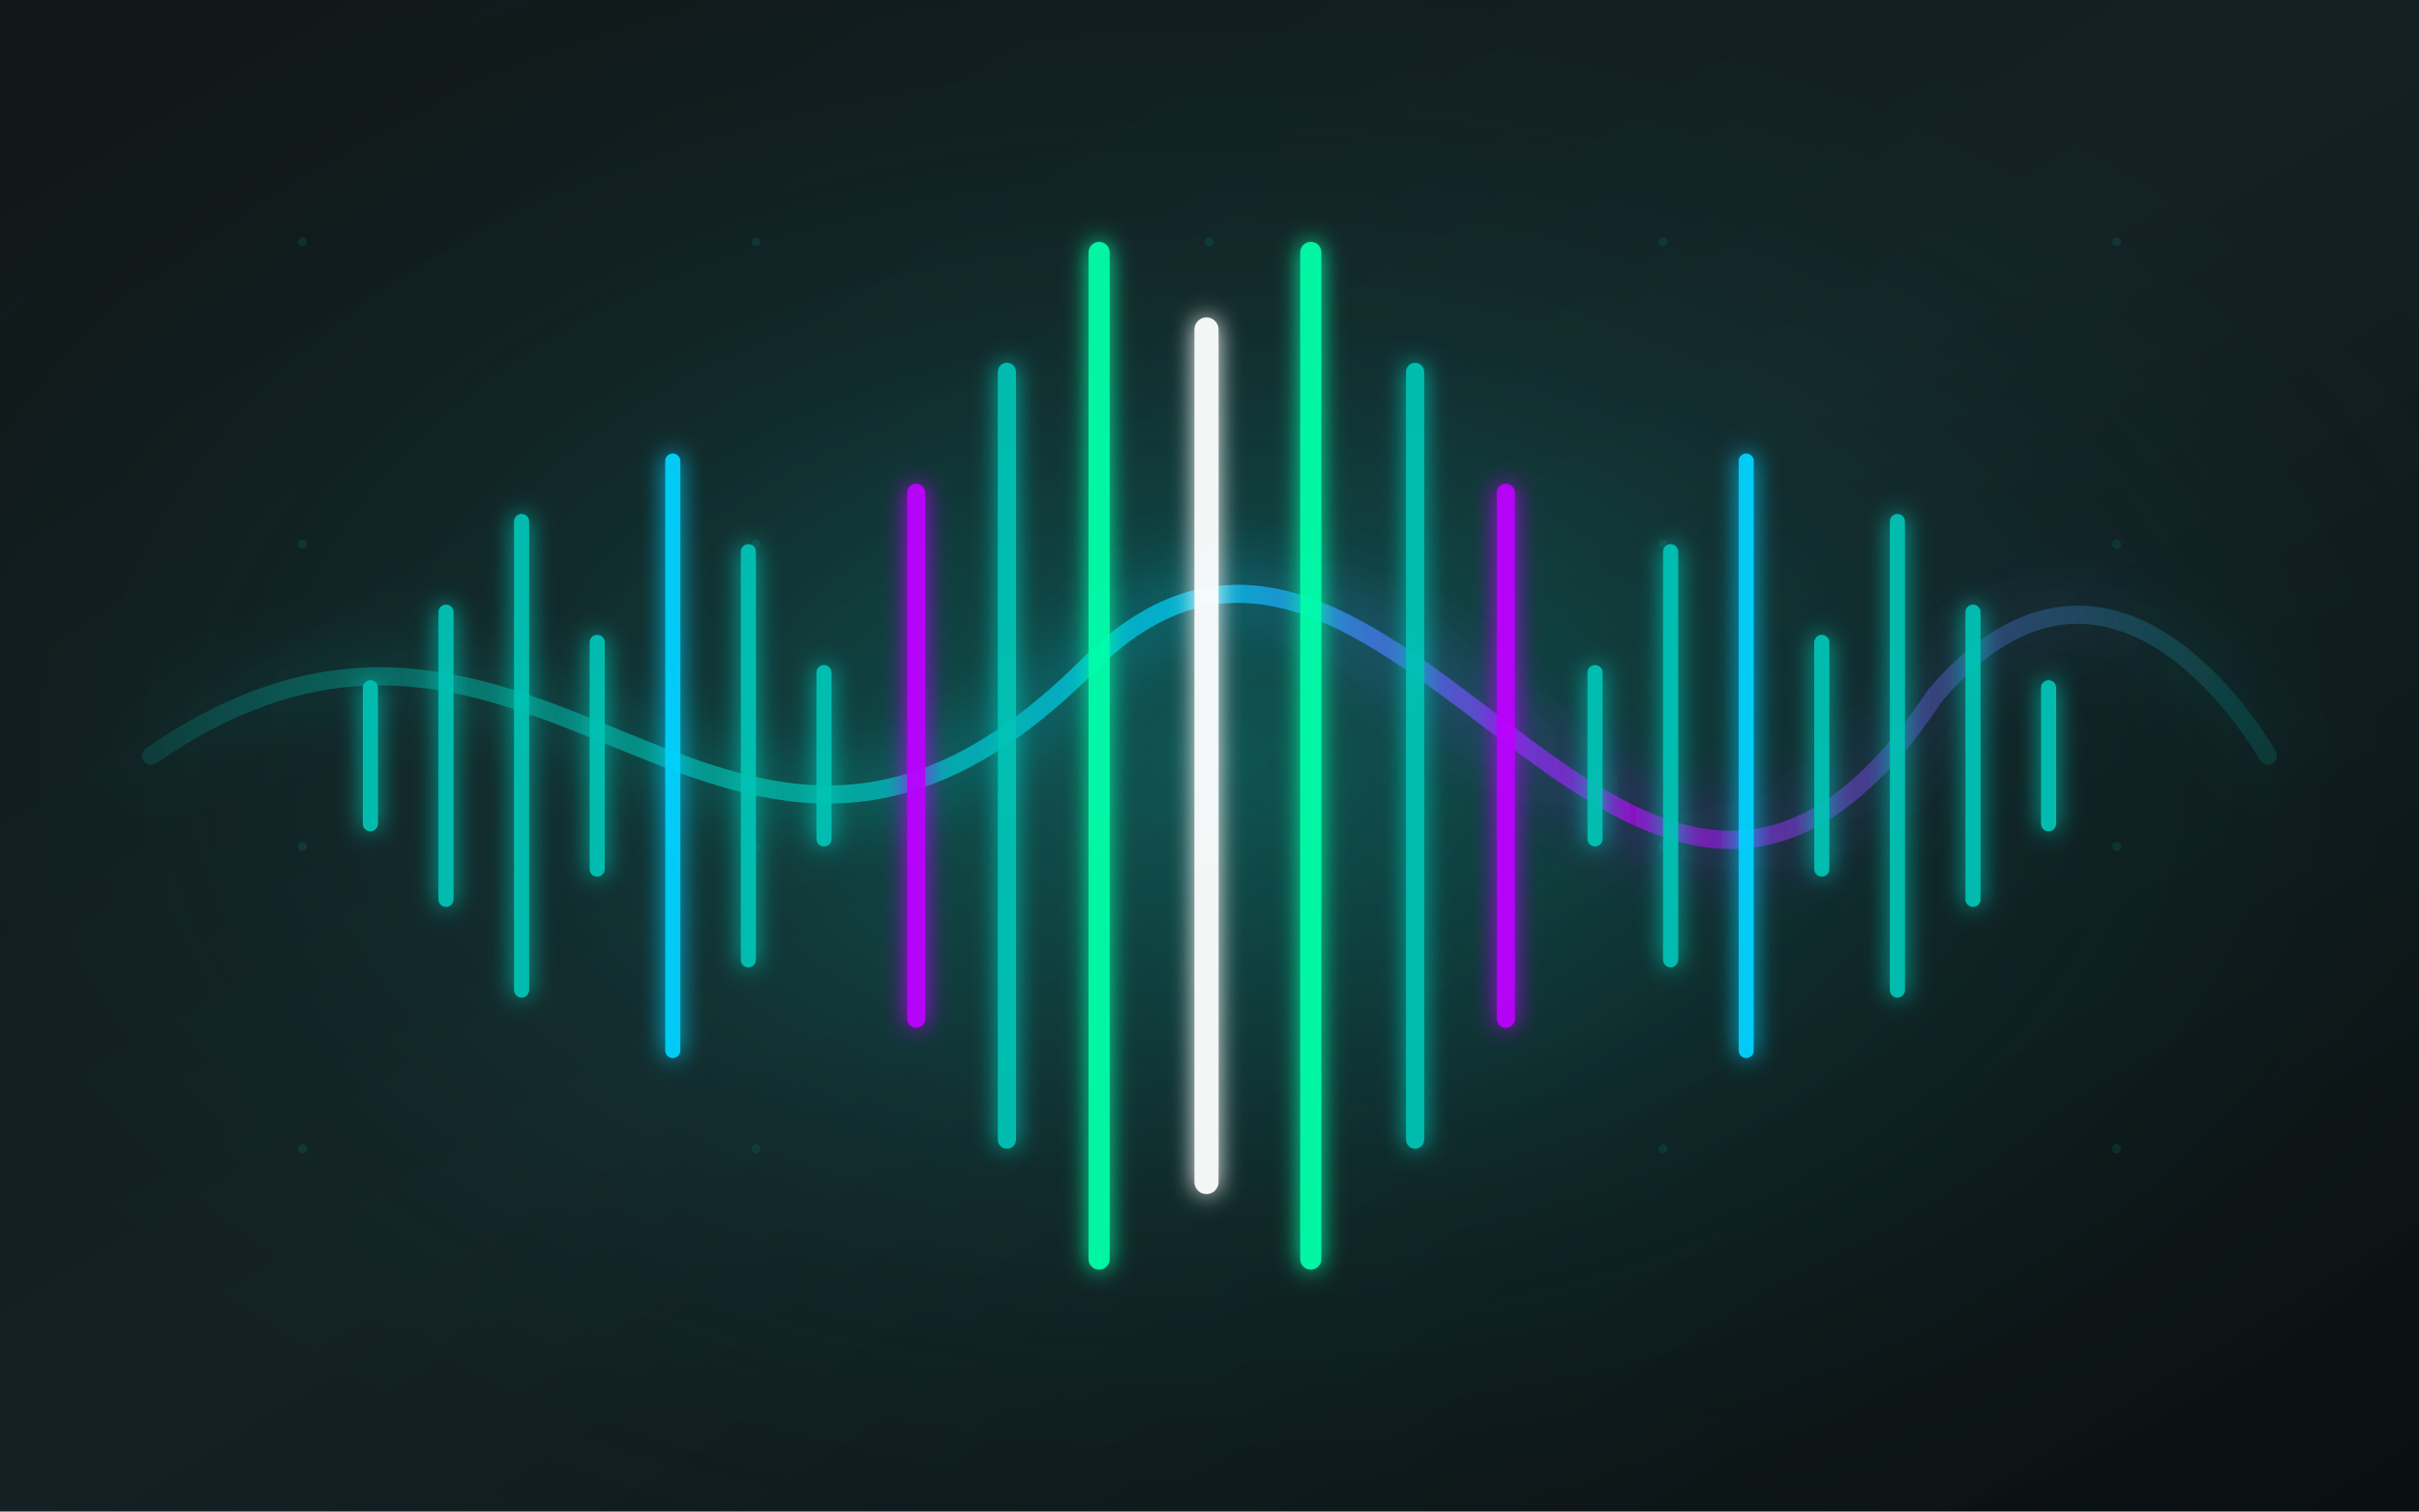
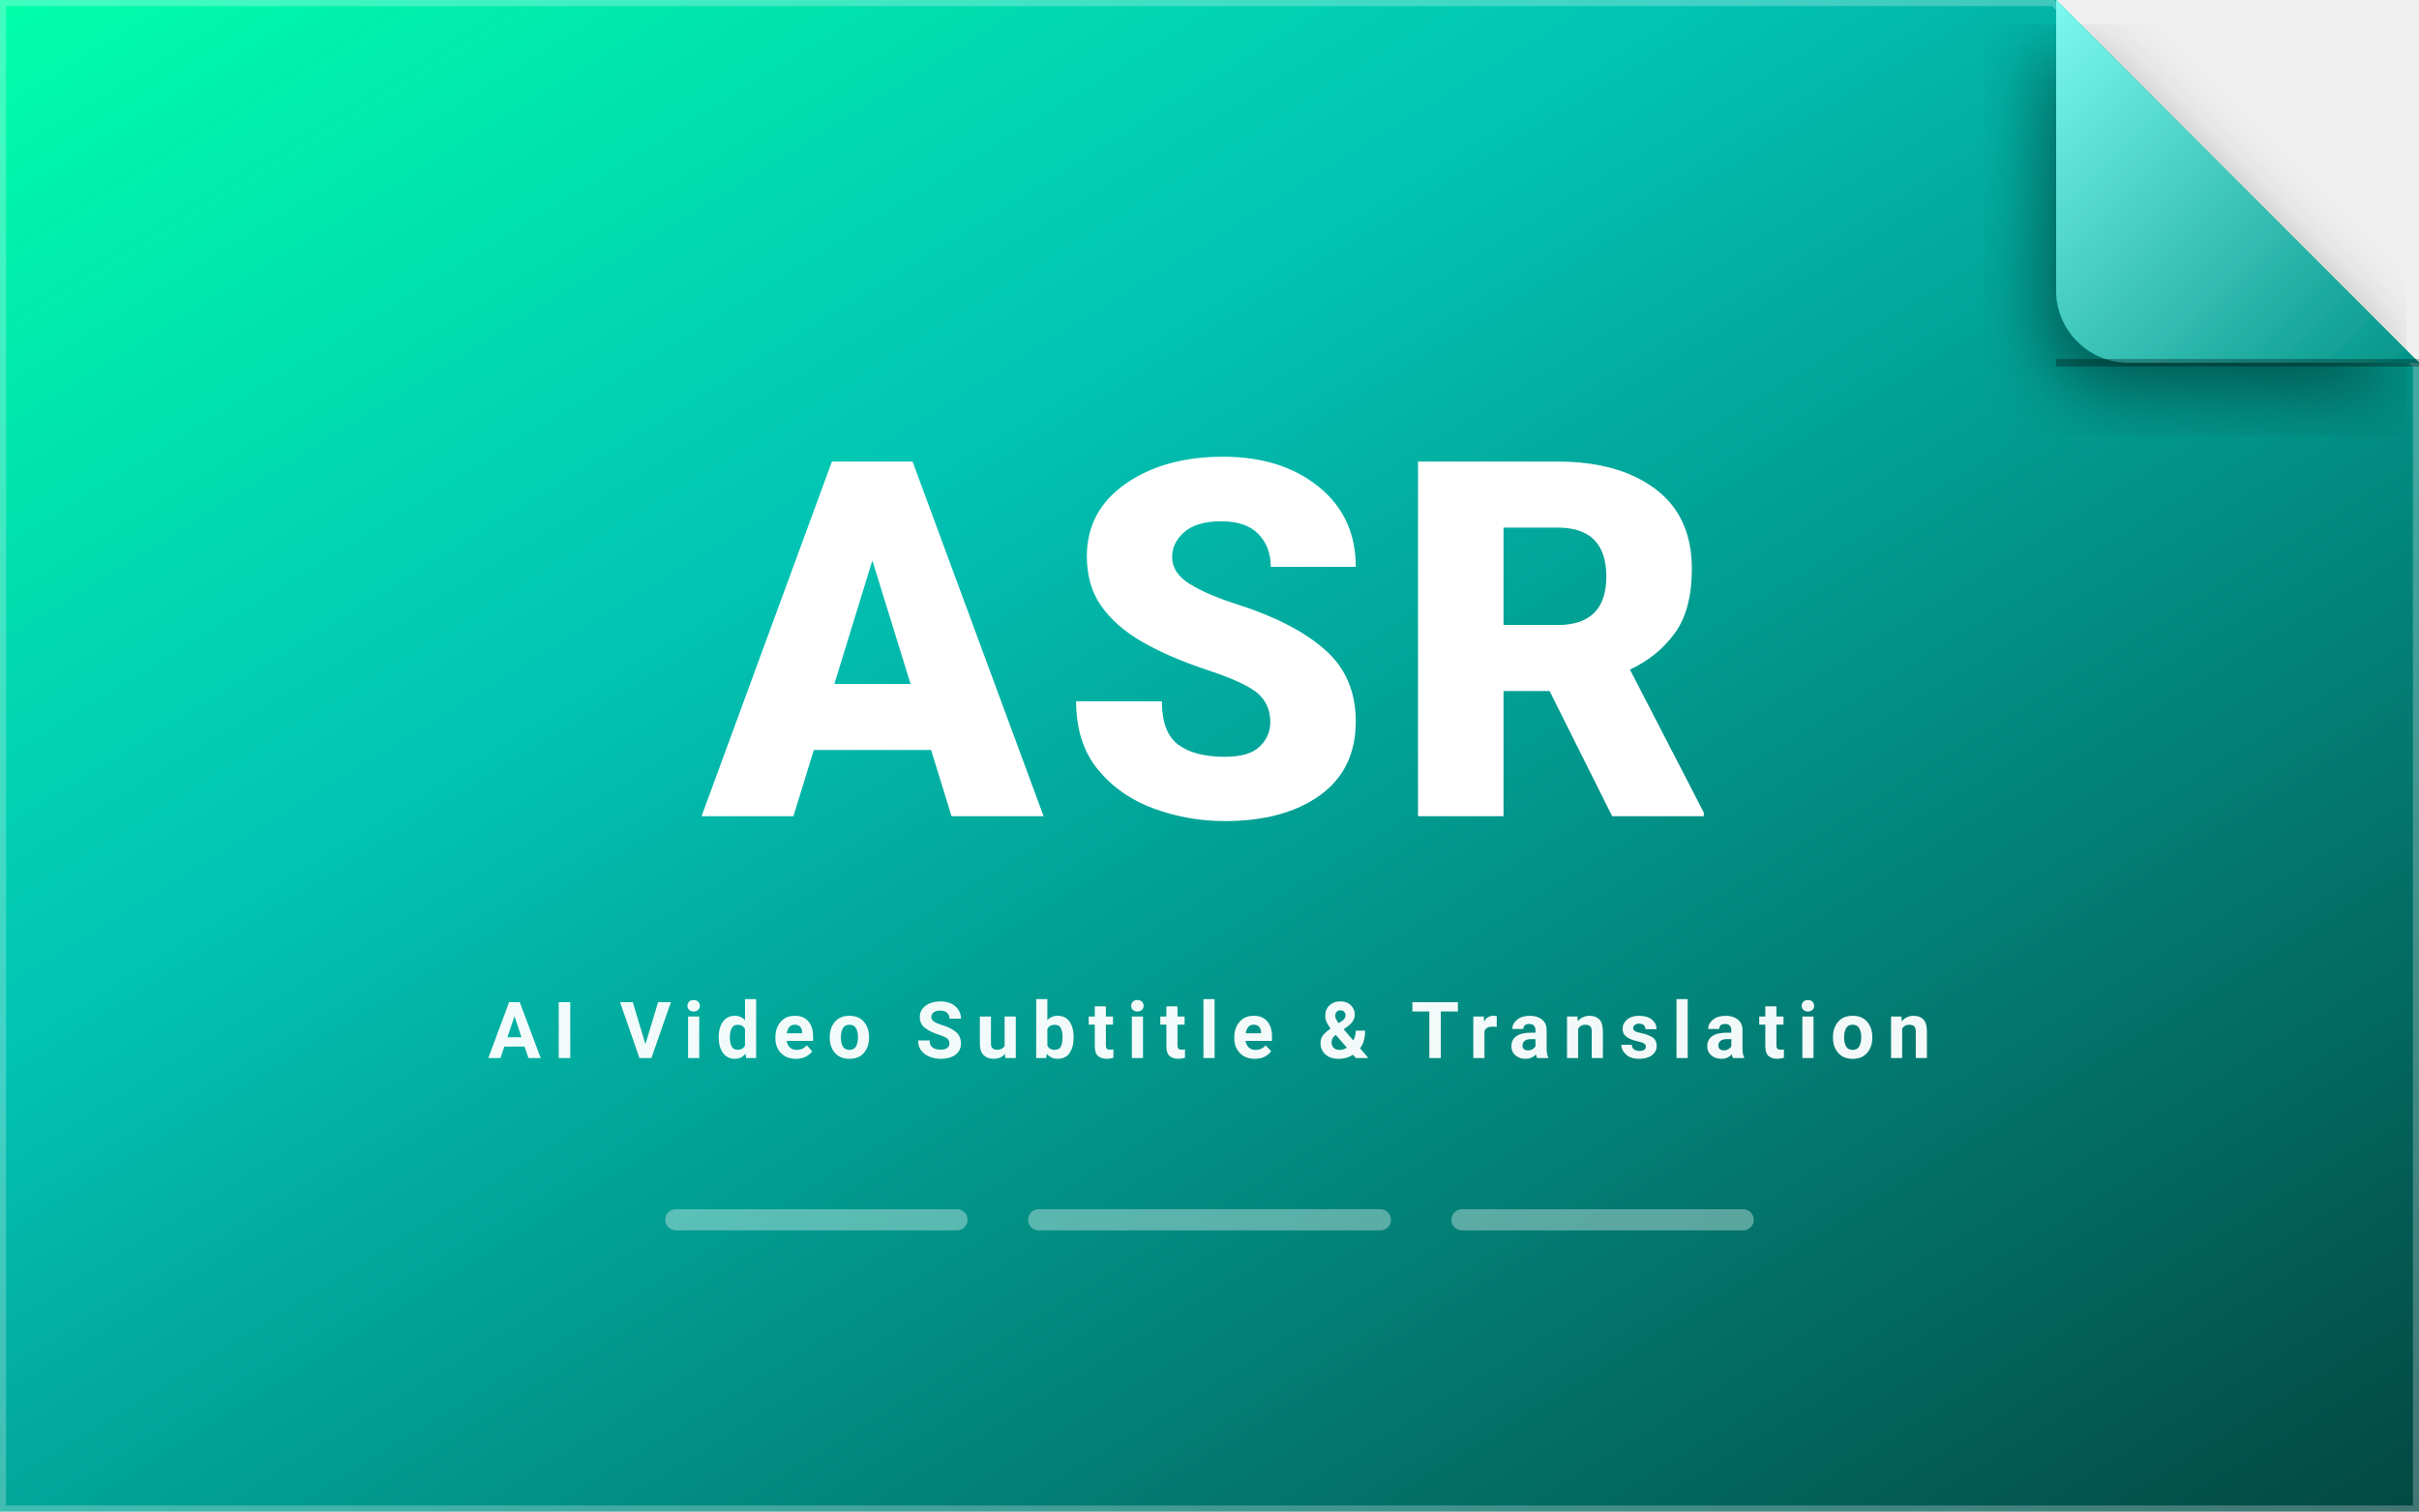
<svg xmlns="http://www.w3.org/2000/svg" viewBox="0 0 800 500" width="100%" height="100%">
  <defs>
-     <linearGradient id="bgGrad" x1="0%" y1="0%" x2="100%" y2="100%">
-       <stop offset="0%" stop-color="#101718" />
-       <stop offset="50%" stop-color="#142124" />
-       <stop offset="100%" stop-color="#0a0f10" />
+     <linearGradient id="fullAsrCyanSheet" x1="0%" y1="0%" x2="100%" y2="100%">
+       <stop offset="0%" stop-color="#00ffa9" />
+       <stop offset="35%" stop-color="#02c3b4" />
+       <stop offset="100%" stop-color="#034742" />
    </linearGradient>
-     <radialGradient id="centerGlow" cx="50%" cy="50%" r="65%">
-       <stop offset="0%" stop-color="#02c3b4" stop-opacity="0.32" />
-       <stop offset="45%" stop-color="#02c3b4" stop-opacity="0.08" />
-       <stop offset="100%" stop-color="#000000" stop-opacity="0" />
-     </radialGradient>
-     <linearGradient id="streamGrad" x1="0%" y1="0%" x2="100%" y2="0%">
-       <stop offset="0%" stop-color="#02c3b4" stop-opacity="0.2" />
-       <stop offset="30%" stop-color="#02c3b4" stop-opacity="1" />
-       <stop offset="50%" stop-color="#00d2ff" stop-opacity="1" />
-       <stop offset="70%" stop-color="#bc05ff" stop-opacity="0.9" />
-       <stop offset="100%" stop-color="#02c3b4" stop-opacity="0.2" />
+     <linearGradient id="fullFoldFlapGradAsr" x1="0%" y1="0%" x2="100%" y2="100%">
+       <stop offset="0%" stop-color="#7df9ef" />
+       <stop offset="100%" stop-color="#029488" />
    </linearGradient>
-     <filter id="neonBlur" x="-30%" y="-30%" width="160%" height="160%">
-       <feGaussianBlur stdDeviation="12" result="blur" />
-       <feComposite in="SourceGraphic" in2="blur" operator="over" />
-     </filter>
-     <filter id="subtleGlow" x="-20%" y="-20%" width="140%" height="140%">
-       <feGaussianBlur stdDeviation="4" result="blur2" />
-       <feComposite in="SourceGraphic" in2="blur2" operator="over" />
+     <filter id="foldShadowAsr" x="-20%" y="-20%" width="140%" height="140%">
+       <feDropShadow dx="-4" dy="8" stdDeviation="12" flood-color="#000000" flood-opacity="0.45" />
    </filter>
  </defs>
-   <rect width="800" height="500" fill="url(#bgGrad)" />
-   <rect width="800" height="500" fill="url(#centerGlow)" />
-   <g opacity="0.12" fill="#02c3b4">
-     <circle cx="100" cy="80" r="1.5" />
-     <circle cx="250" cy="80" r="1.5" />
-     <circle cx="400" cy="80" r="1.5" />
-     <circle cx="550" cy="80" r="1.5" />
-     <circle cx="700" cy="80" r="1.5" />
-     <circle cx="100" cy="180" r="1.5" />
-     <circle cx="250" cy="180" r="1.5" />
-     <circle cx="400" cy="180" r="1.5" />
-     <circle cx="550" cy="180" r="1.5" />
-     <circle cx="700" cy="180" r="1.5" />
-     <circle cx="100" cy="280" r="1.5" />
-     <circle cx="250" cy="280" r="1.5" />
-     <circle cx="400" cy="280" r="1.5" />
-     <circle cx="550" cy="280" r="1.5" />
-     <circle cx="700" cy="280" r="1.5" />
-     <circle cx="100" cy="380" r="1.5" />
-     <circle cx="250" cy="380" r="1.5" />
-     <circle cx="400" cy="380" r="1.5" />
-     <circle cx="550" cy="380" r="1.5" />
-     <circle cx="700" cy="380" r="1.5" />
+   <path d="M 0 0             L 680 0             L 800 120             L 800 500             L 0 500 Z" fill="url(#fullAsrCyanSheet)" />
+   <path d="M 0 1             L 679 1             L 799 121             L 799 499             L 1 499             L 1 0" fill="none" stroke="#ffffff" stroke-width="2" stroke-opacity="0.25" />
+   <g filter="url(#foldShadowAsr)">
+     <path d="M 680 0               L 680 96               A 24 24 0 0 0 704 120               L 800 120 Z" fill="url(#fullFoldFlapGradAsr)" />
+     <path d="M 680 120 L 800 120" stroke="#000000" stroke-width="2.5" stroke-opacity="0.3" />
  </g>
-   <g filter="url(#neonBlur)" opacity="0.75">
-     <path d="M 50 250 C 180 160, 240 340, 360 220 C 460 120, 540 380, 640 230 C 700 160, 750 250, 750 250" fill="none" stroke="url(#streamGrad)" stroke-width="6" stroke-linecap="round" />
-   </g>
-   <g filter="url(#subtleGlow)" opacity="0.95">
-     <rect x="120" y="225" width="5" height="50" rx="2.5" fill="#02c3b4" />
-     <rect x="145" y="200" width="5" height="100" rx="2.5" fill="#02c3b4" />
-     <rect x="170" y="170" width="5" height="160" rx="2.5" fill="#02c3b4" />
-     <rect x="195" y="210" width="5" height="80" rx="2.5" fill="#02c3b4" />
-     <rect x="220" y="150" width="5" height="200" rx="2.5" fill="#00d2ff" />
-     <rect x="245" y="180" width="5" height="140" rx="2.5" fill="#02c3b4" />
-     <rect x="270" y="220" width="5" height="60" rx="2.5" fill="#02c3b4" />
-     <rect x="300" y="160" width="6" height="180" rx="3" fill="#bc05ff" />
-     <rect x="330" y="120" width="6" height="260" rx="3" fill="#02c3b4" />
-     <rect x="360" y="80" width="7" height="340" rx="3.5" fill="#00ffa9" />
-     <rect x="395" y="105" width="8" height="290" rx="4" fill="#ffffff" />
-     <rect x="430" y="80" width="7" height="340" rx="3.5" fill="#00ffa9" />
-     <rect x="465" y="120" width="6" height="260" rx="3" fill="#02c3b4" />
-     <rect x="495" y="160" width="6" height="180" rx="3" fill="#bc05ff" />
-     <rect x="525" y="220" width="5" height="60" rx="2.5" fill="#02c3b4" />
-     <rect x="550" y="180" width="5" height="140" rx="2.5" fill="#02c3b4" />
-     <rect x="575" y="150" width="5" height="200" rx="2.5" fill="#00d2ff" />
-     <rect x="600" y="210" width="5" height="80" rx="2.5" fill="#02c3b4" />
-     <rect x="625" y="170" width="5" height="160" rx="2.5" fill="#02c3b4" />
-     <rect x="650" y="200" width="5" height="100" rx="2.5" fill="#02c3b4" />
-     <rect x="675" y="225" width="5" height="50" rx="2.5" fill="#02c3b4" />
+   <text x="400" y="270" fill="#ffffff" font-family="-apple-system, BlinkMacSystemFont, 'Segoe UI', Roboto, 'Helvetica Neue', Arial, sans-serif" font-size="165" font-weight="900" text-anchor="middle" letter-spacing="6">ASR</text>
+   <text x="400" y="350" fill="#ffffff" font-family="-apple-system, BlinkMacSystemFont, 'Segoe UI', Roboto, 'Helvetica Neue', Arial, sans-serif" font-size="26" font-weight="700" text-anchor="middle" letter-spacing="4" opacity="0.95">AI Video Subtitle &amp; Translation</text>
+   <g opacity="0.35" fill="#ffffff">
+     <rect x="220" y="400" width="100" height="7" rx="3.5" />
+     <rect x="340" y="400" width="120" height="7" rx="3.5" />
+     <rect x="480" y="400" width="100" height="7" rx="3.5" />
  </g>
</svg>
